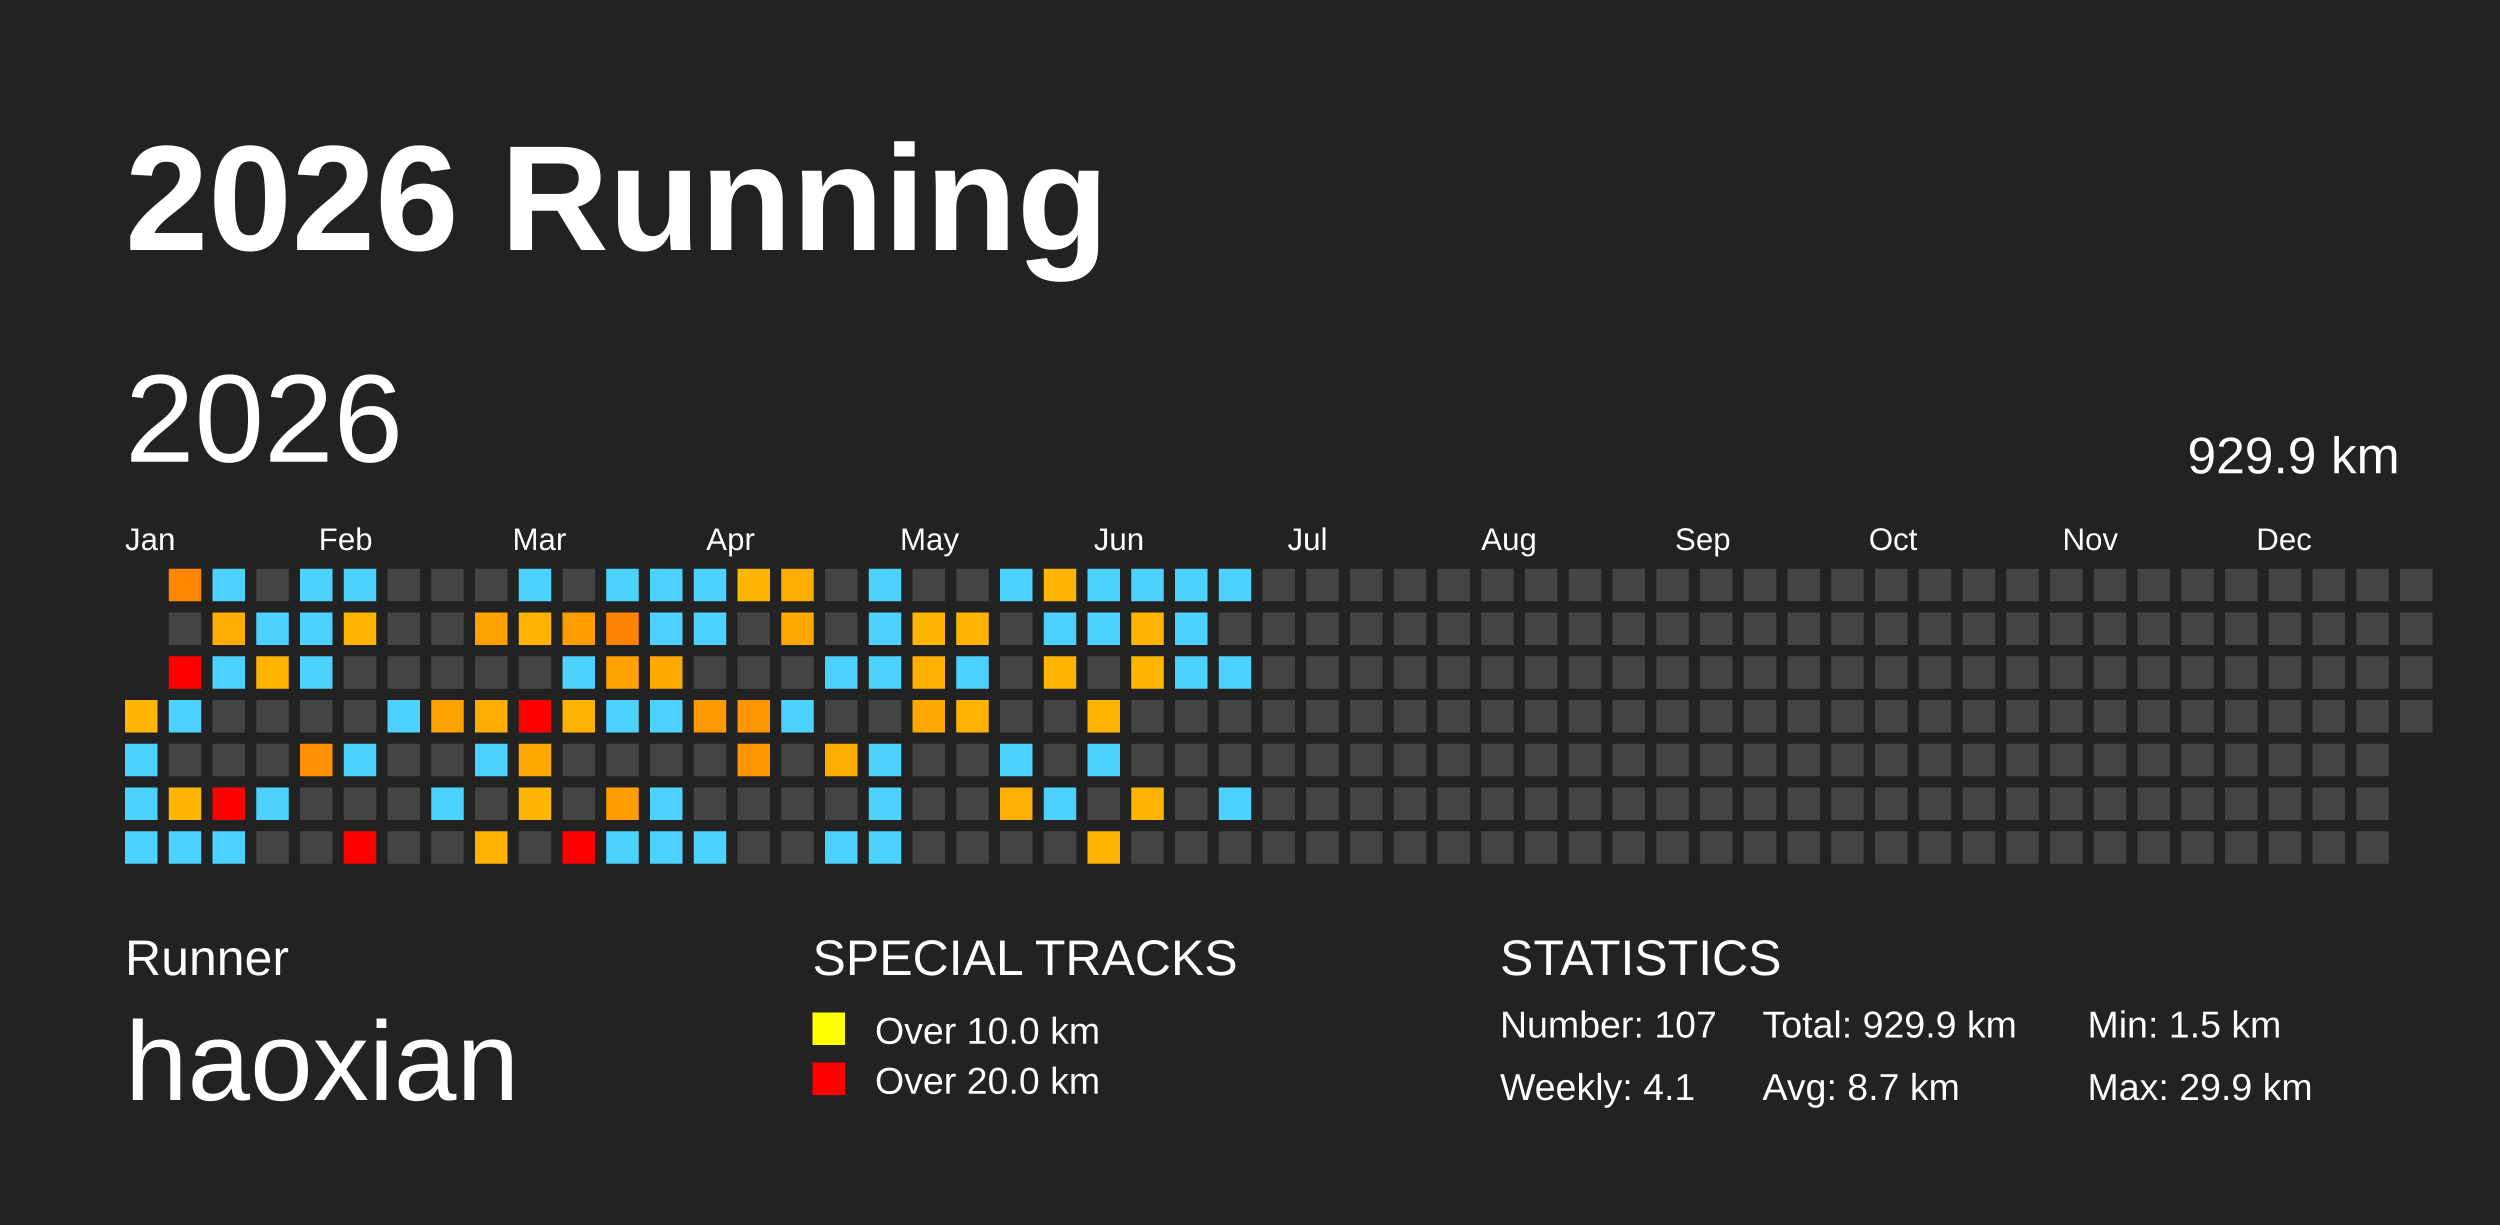
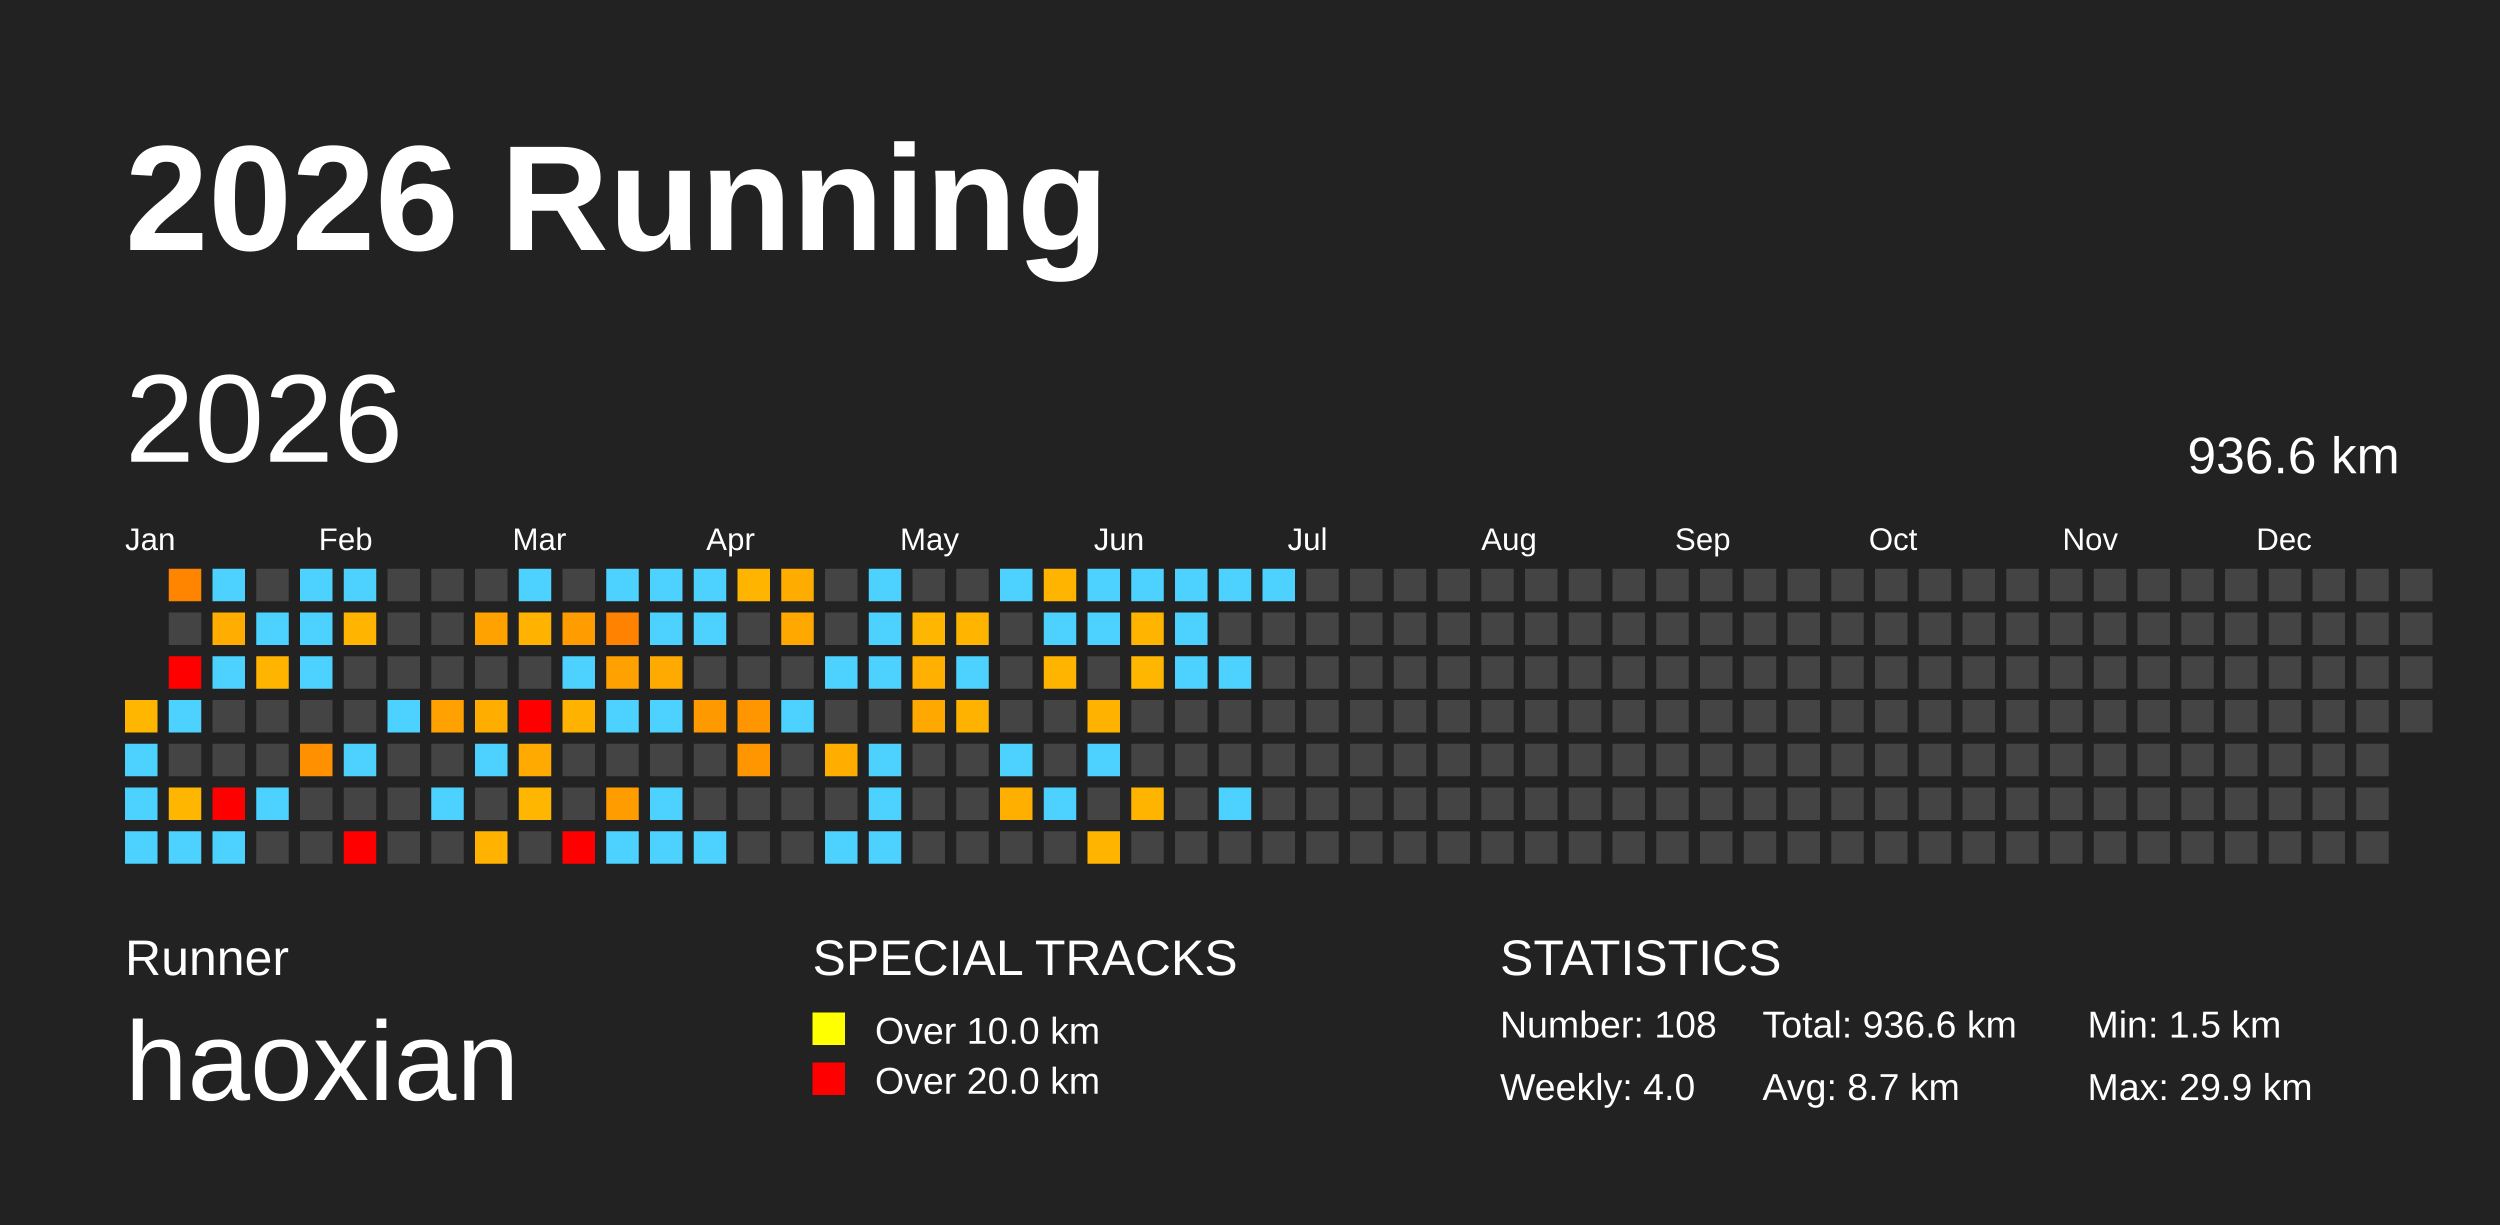
<svg xmlns="http://www.w3.org/2000/svg" baseProfile="full" height="98mm" version="1.1" viewBox="0,0,200,98" width="200mm">
  <defs />
  <rect fill="#222222" height="98" width="200" x="0" y="0" />
  <text fill="#FFFFFF" style="font-size:12px; font-family:Arial; font-weight:bold;" x="10" y="20">2026 Running</text>
  <text fill="#FFFFFF" style="font-size:4px; font-family:Arial" x="10" y="78">Runner</text>
  <text fill="#FFFFFF" style="font-size:9px; font-family:Arial" x="10" y="88">haoxian</text>
  <text fill="#FFFFFF" style="font-size:4px; font-family:Arial" x="65" y="78">SPECIAL TRACKS</text>
  <rect fill="yellow" height="2.6" width="2.6" x="65" y="81" />
  <text fill="#FFFFFF" style="font-size:3px; font-family:Arial" x="70" y="83.5">Over 10.0 km</text>
  <rect fill="red" height="2.6" width="2.6" x="65" y="85" />
  <text fill="#FFFFFF" style="font-size:3px; font-family:Arial" x="70" y="87.5">Over 20.0 km</text>
  <text fill="#FFFFFF" style="font-size:4px; font-family:Arial" x="120" y="78">STATISTICS</text>
-   <text fill="#FFFFFF" style="font-size:3px; font-family:Arial" x="120" y="83">Number: 107</text>
-   <text fill="#FFFFFF" style="font-size:3px; font-family:Arial" x="120" y="88">Weekly: 4.1</text>
-   <text fill="#FFFFFF" style="font-size:3px; font-family:Arial" x="141" y="83">Total: 929.9 km</text>
+   <text fill="#FFFFFF" style="font-size:3px; font-family:Arial" x="120" y="83">Number: 108</text>
+   <text fill="#FFFFFF" style="font-size:3px; font-family:Arial" x="120" y="88">Weekly: 4.0</text>
+   <text fill="#FFFFFF" style="font-size:3px; font-family:Arial" x="141" y="83">Total: 936.6 km</text>
  <text fill="#FFFFFF" style="font-size:3px; font-family:Arial" x="141" y="88">Avg: 8.7 km</text>
  <text fill="#FFFFFF" style="font-size:3px; font-family:Arial" x="167" y="83">Min: 1.5 km</text>
  <text fill="#FFFFFF" style="font-size:3px; font-family:Arial" x="167" y="88">Max: 29.9 km</text>
  <text dominant-baseline="hanging" fill="#FFFFFF" style="font-size:10.0px; font-family:Arial;" x="10" y="30">2026</text>
-   <text dominant-baseline="hanging" fill="#FFFFFF" style="font-size:4.125px; font-family:Arial;" x="175" y="35">929.9 km</text>
+   <text dominant-baseline="hanging" fill="#FFFFFF" style="font-size:4.125px; font-family:Arial;" x="175" y="35">936.6 km</text>
  <text fill="#FFFFFF" style="font-size:2.5px; font-family:Arial" x="10.0" y="44">Jan</text>
  <text fill="#FFFFFF" style="font-size:2.5px; font-family:Arial" x="25.5" y="44">Feb</text>
  <text fill="#FFFFFF" style="font-size:2.5px; font-family:Arial" x="41.0" y="44">Mar</text>
  <text fill="#FFFFFF" style="font-size:2.5px; font-family:Arial" x="56.5" y="44">Apr</text>
  <text fill="#FFFFFF" style="font-size:2.5px; font-family:Arial" x="72.0" y="44">May</text>
  <text fill="#FFFFFF" style="font-size:2.5px; font-family:Arial" x="87.5" y="44">Jun</text>
  <text fill="#FFFFFF" style="font-size:2.5px; font-family:Arial" x="103.0" y="44">Jul</text>
  <text fill="#FFFFFF" style="font-size:2.5px; font-family:Arial" x="118.5" y="44">Aug</text>
  <text fill="#FFFFFF" style="font-size:2.5px; font-family:Arial" x="134.0" y="44">Sep</text>
  <text fill="#FFFFFF" style="font-size:2.5px; font-family:Arial" x="149.5" y="44">Oct</text>
  <text fill="#FFFFFF" style="font-size:2.5px; font-family:Arial" x="165.0" y="44">Nov</text>
  <text fill="#FFFFFF" style="font-size:2.5px; font-family:Arial" x="180.5" y="44">Dec</text>
  <rect fill="#ffb600" height="2.6" width="2.6" x="10.0" y="56.0" />
  <rect fill="#4dd2ff" height="2.6" width="2.6" x="10.0" y="59.5" />
  <rect fill="#4dd2ff" height="2.6" width="2.6" x="10.0" y="63.0" />
  <rect fill="#4dd2ff" height="2.6" width="2.6" x="10.0" y="66.5" />
  <rect fill="#ff8500" height="2.6" width="2.6" x="13.5" y="45.5" />
  <rect fill="#444444" height="2.6" width="2.6" x="13.5" y="49.0" />
  <rect fill="red" height="2.6" width="2.6" x="13.5" y="52.5" />
  <rect fill="#4dd2ff" height="2.6" width="2.6" x="13.5" y="56.0" />
  <rect fill="#444444" height="2.6" width="2.6" x="13.5" y="59.5" />
  <rect fill="#ffb600" height="2.6" width="2.6" x="13.5" y="63.0" />
  <rect fill="#4dd2ff" height="2.6" width="2.6" x="13.5" y="66.5" />
  <rect fill="#4dd2ff" height="2.6" width="2.6" x="17.0" y="45.5" />
  <rect fill="#ffad00" height="2.6" width="2.6" x="17.0" y="49.0" />
  <rect fill="#4dd2ff" height="2.6" width="2.6" x="17.0" y="52.5" />
  <rect fill="#444444" height="2.6" width="2.6" x="17.0" y="56.0" />
  <rect fill="#444444" height="2.6" width="2.6" x="17.0" y="59.5" />
  <rect fill="red" height="2.6" width="2.6" x="17.0" y="63.0" />
  <rect fill="#4dd2ff" height="2.6" width="2.6" x="17.0" y="66.5" />
  <rect fill="#444444" height="2.6" width="2.6" x="20.5" y="45.5" />
  <rect fill="#4dd2ff" height="2.6" width="2.6" x="20.5" y="49.0" />
  <rect fill="#ffb400" height="2.6" width="2.6" x="20.5" y="52.5" />
  <rect fill="#444444" height="2.6" width="2.6" x="20.5" y="56.0" />
  <rect fill="#444444" height="2.6" width="2.6" x="20.5" y="59.5" />
  <rect fill="#4dd2ff" height="2.6" width="2.6" x="20.5" y="63.0" />
  <rect fill="#444444" height="2.6" width="2.6" x="20.5" y="66.5" />
  <rect fill="#4dd2ff" height="2.6" width="2.6" x="24.0" y="45.5" />
  <rect fill="#4dd2ff" height="2.6" width="2.6" x="24.0" y="49.0" />
  <rect fill="#4dd2ff" height="2.6" width="2.6" x="24.0" y="52.5" />
  <rect fill="#444444" height="2.6" width="2.6" x="24.0" y="56.0" />
  <rect fill="#ff9100" height="2.6" width="2.6" x="24.0" y="59.5" />
  <rect fill="#444444" height="2.6" width="2.6" x="24.0" y="63.0" />
  <rect fill="#444444" height="2.6" width="2.6" x="24.0" y="66.5" />
  <rect fill="#4dd2ff" height="2.6" width="2.6" x="27.5" y="45.5" />
  <rect fill="#ffb400" height="2.6" width="2.6" x="27.5" y="49.0" />
  <rect fill="#444444" height="2.6" width="2.6" x="27.5" y="52.5" />
  <rect fill="#444444" height="2.6" width="2.6" x="27.5" y="56.0" />
  <rect fill="#4dd2ff" height="2.6" width="2.6" x="27.5" y="59.5" />
  <rect fill="#444444" height="2.6" width="2.6" x="27.5" y="63.0" />
  <rect fill="red" height="2.6" width="2.6" x="27.5" y="66.5" />
  <rect fill="#444444" height="2.6" width="2.6" x="31.0" y="45.5" />
  <rect fill="#444444" height="2.6" width="2.6" x="31.0" y="49.0" />
  <rect fill="#444444" height="2.6" width="2.6" x="31.0" y="52.5" />
  <rect fill="#4dd2ff" height="2.6" width="2.6" x="31.0" y="56.0" />
  <rect fill="#444444" height="2.6" width="2.6" x="31.0" y="59.5" />
  <rect fill="#444444" height="2.6" width="2.6" x="31.0" y="63.0" />
  <rect fill="#444444" height="2.6" width="2.6" x="31.0" y="66.5" />
  <rect fill="#444444" height="2.6" width="2.6" x="34.5" y="45.5" />
  <rect fill="#444444" height="2.6" width="2.6" x="34.5" y="49.0" />
  <rect fill="#444444" height="2.6" width="2.6" x="34.5" y="52.5" />
  <rect fill="#ffa100" height="2.6" width="2.6" x="34.5" y="56.0" />
  <rect fill="#444444" height="2.6" width="2.6" x="34.5" y="59.5" />
  <rect fill="#4dd2ff" height="2.6" width="2.6" x="34.5" y="63.0" />
  <rect fill="#444444" height="2.6" width="2.6" x="34.5" y="66.5" />
  <rect fill="#444444" height="2.6" width="2.6" x="38.0" y="45.5" />
  <rect fill="#ffa200" height="2.6" width="2.6" x="38.0" y="49.0" />
  <rect fill="#444444" height="2.6" width="2.6" x="38.0" y="52.5" />
  <rect fill="#ffae00" height="2.6" width="2.6" x="38.0" y="56.0" />
  <rect fill="#4dd2ff" height="2.6" width="2.6" x="38.0" y="59.5" />
  <rect fill="#444444" height="2.6" width="2.6" x="38.0" y="63.0" />
  <rect fill="#ffb200" height="2.6" width="2.6" x="38.0" y="66.5" />
  <rect fill="#4dd2ff" height="2.6" width="2.6" x="41.5" y="45.5" />
  <rect fill="#ffb300" height="2.6" width="2.6" x="41.5" y="49.0" />
  <rect fill="#444444" height="2.6" width="2.6" x="41.5" y="52.5" />
  <rect fill="red" height="2.6" width="2.6" x="41.5" y="56.0" />
  <rect fill="#ffaa00" height="2.6" width="2.6" x="41.5" y="59.5" />
  <rect fill="#ffb600" height="2.6" width="2.6" x="41.5" y="63.0" />
  <rect fill="#444444" height="2.6" width="2.6" x="41.5" y="66.5" />
  <rect fill="#444444" height="2.6" width="2.6" x="45.0" y="45.5" />
  <rect fill="#ff9d00" height="2.6" width="2.6" x="45.0" y="49.0" />
  <rect fill="#4dd2ff" height="2.6" width="2.6" x="45.0" y="52.5" />
  <rect fill="#ffb200" height="2.6" width="2.6" x="45.0" y="56.0" />
  <rect fill="#444444" height="2.6" width="2.6" x="45.0" y="59.5" />
  <rect fill="#444444" height="2.6" width="2.6" x="45.0" y="63.0" />
  <rect fill="red" height="2.6" width="2.6" x="45.0" y="66.5" />
  <rect fill="#4dd2ff" height="2.6" width="2.6" x="48.5" y="45.5" />
  <rect fill="#ff8300" height="2.6" width="2.6" x="48.5" y="49.0" />
  <rect fill="#ffa100" height="2.6" width="2.6" x="48.5" y="52.5" />
  <rect fill="#4dd2ff" height="2.6" width="2.6" x="48.5" y="56.0" />
  <rect fill="#444444" height="2.6" width="2.6" x="48.5" y="59.5" />
  <rect fill="#ff9d00" height="2.6" width="2.6" x="48.5" y="63.0" />
  <rect fill="#4dd2ff" height="2.6" width="2.6" x="48.5" y="66.5" />
  <rect fill="#4dd2ff" height="2.6" width="2.6" x="52.0" y="45.5" />
  <rect fill="#4dd2ff" height="2.6" width="2.6" x="52.0" y="49.0" />
  <rect fill="#ffaa00" height="2.6" width="2.6" x="52.0" y="52.5" />
  <rect fill="#4dd2ff" height="2.6" width="2.6" x="52.0" y="56.0" />
  <rect fill="#444444" height="2.6" width="2.6" x="52.0" y="59.5" />
  <rect fill="#4dd2ff" height="2.6" width="2.6" x="52.0" y="63.0" />
  <rect fill="#4dd2ff" height="2.6" width="2.6" x="52.0" y="66.5" />
  <rect fill="#4dd2ff" height="2.6" width="2.6" x="55.5" y="45.5" />
  <rect fill="#4dd2ff" height="2.6" width="2.6" x="55.5" y="49.0" />
  <rect fill="#444444" height="2.6" width="2.6" x="55.5" y="52.5" />
  <rect fill="#ff9900" height="2.6" width="2.6" x="55.5" y="56.0" />
  <rect fill="#444444" height="2.6" width="2.6" x="55.5" y="59.5" />
  <rect fill="#444444" height="2.6" width="2.6" x="55.5" y="63.0" />
  <rect fill="#4dd2ff" height="2.6" width="2.6" x="55.5" y="66.5" />
  <rect fill="#ffb400" height="2.6" width="2.6" x="59.0" y="45.5" />
  <rect fill="#444444" height="2.6" width="2.6" x="59.0" y="49.0" />
  <rect fill="#444444" height="2.6" width="2.6" x="59.0" y="52.5" />
  <rect fill="#ff9600" height="2.6" width="2.6" x="59.0" y="56.0" />
  <rect fill="#ff9600" height="2.6" width="2.6" x="59.0" y="59.5" />
  <rect fill="#444444" height="2.6" width="2.6" x="59.0" y="63.0" />
  <rect fill="#444444" height="2.6" width="2.6" x="59.0" y="66.5" />
  <rect fill="#ffac00" height="2.6" width="2.6" x="62.5" y="45.5" />
  <rect fill="#ffa900" height="2.6" width="2.6" x="62.5" y="49.0" />
  <rect fill="#444444" height="2.6" width="2.6" x="62.5" y="52.5" />
  <rect fill="#4dd2ff" height="2.6" width="2.6" x="62.5" y="56.0" />
  <rect fill="#444444" height="2.6" width="2.6" x="62.5" y="59.5" />
  <rect fill="#444444" height="2.6" width="2.6" x="62.5" y="63.0" />
  <rect fill="#444444" height="2.6" width="2.6" x="62.5" y="66.5" />
  <rect fill="#444444" height="2.6" width="2.6" x="66.0" y="45.5" />
  <rect fill="#444444" height="2.6" width="2.6" x="66.0" y="49.0" />
  <rect fill="#4dd2ff" height="2.6" width="2.6" x="66.0" y="52.5" />
  <rect fill="#444444" height="2.6" width="2.6" x="66.0" y="56.0" />
  <rect fill="#ffae00" height="2.6" width="2.6" x="66.0" y="59.5" />
  <rect fill="#444444" height="2.6" width="2.6" x="66.0" y="63.0" />
  <rect fill="#4dd2ff" height="2.6" width="2.6" x="66.0" y="66.5" />
  <rect fill="#4dd2ff" height="2.6" width="2.6" x="69.5" y="45.5" />
  <rect fill="#4dd2ff" height="2.6" width="2.6" x="69.5" y="49.0" />
  <rect fill="#4dd2ff" height="2.6" width="2.6" x="69.5" y="52.5" />
  <rect fill="#444444" height="2.6" width="2.6" x="69.5" y="56.0" />
  <rect fill="#4dd2ff" height="2.6" width="2.6" x="69.5" y="59.5" />
  <rect fill="#4dd2ff" height="2.6" width="2.6" x="69.5" y="63.0" />
  <rect fill="#4dd2ff" height="2.6" width="2.6" x="69.5" y="66.5" />
  <rect fill="#444444" height="2.6" width="2.6" x="73.0" y="45.5" />
  <rect fill="#ffb600" height="2.6" width="2.6" x="73.0" y="49.0" />
  <rect fill="#ffb000" height="2.6" width="2.6" x="73.0" y="52.5" />
  <rect fill="#ffa900" height="2.6" width="2.6" x="73.0" y="56.0" />
  <rect fill="#444444" height="2.6" width="2.6" x="73.0" y="59.5" />
  <rect fill="#444444" height="2.6" width="2.6" x="73.0" y="63.0" />
  <rect fill="#444444" height="2.6" width="2.6" x="73.0" y="66.5" />
  <rect fill="#444444" height="2.6" width="2.6" x="76.5" y="45.5" />
  <rect fill="#ffb400" height="2.6" width="2.6" x="76.5" y="49.0" />
  <rect fill="#4dd2ff" height="2.6" width="2.6" x="76.5" y="52.5" />
  <rect fill="#ffb200" height="2.6" width="2.6" x="76.5" y="56.0" />
  <rect fill="#444444" height="2.6" width="2.6" x="76.5" y="59.5" />
  <rect fill="#444444" height="2.6" width="2.6" x="76.5" y="63.0" />
  <rect fill="#444444" height="2.6" width="2.6" x="76.5" y="66.5" />
  <rect fill="#4dd2ff" height="2.6" width="2.6" x="80.0" y="45.5" />
  <rect fill="#444444" height="2.6" width="2.6" x="80.0" y="49.0" />
  <rect fill="#444444" height="2.6" width="2.6" x="80.0" y="52.5" />
  <rect fill="#444444" height="2.6" width="2.6" x="80.0" y="56.0" />
  <rect fill="#4dd2ff" height="2.6" width="2.6" x="80.0" y="59.5" />
  <rect fill="#ffaf00" height="2.6" width="2.6" x="80.0" y="63.0" />
  <rect fill="#444444" height="2.6" width="2.6" x="80.0" y="66.5" />
  <rect fill="#ffb400" height="2.6" width="2.6" x="83.5" y="45.5" />
  <rect fill="#4dd2ff" height="2.6" width="2.6" x="83.5" y="49.0" />
  <rect fill="#ffb400" height="2.6" width="2.6" x="83.5" y="52.5" />
  <rect fill="#444444" height="2.6" width="2.6" x="83.5" y="56.0" />
  <rect fill="#444444" height="2.6" width="2.6" x="83.5" y="59.5" />
  <rect fill="#4dd2ff" height="2.6" width="2.6" x="83.5" y="63.0" />
  <rect fill="#444444" height="2.6" width="2.6" x="83.5" y="66.5" />
  <rect fill="#4dd2ff" height="2.6" width="2.6" x="87.0" y="45.5" />
  <rect fill="#4dd2ff" height="2.6" width="2.6" x="87.0" y="49.0" />
  <rect fill="#444444" height="2.6" width="2.6" x="87.0" y="52.5" />
  <rect fill="#ffb300" height="2.6" width="2.6" x="87.0" y="56.0" />
  <rect fill="#4dd2ff" height="2.6" width="2.6" x="87.0" y="59.5" />
  <rect fill="#444444" height="2.6" width="2.6" x="87.0" y="63.0" />
  <rect fill="#ffb500" height="2.6" width="2.6" x="87.0" y="66.5" />
  <rect fill="#4dd2ff" height="2.6" width="2.6" x="90.5" y="45.5" />
  <rect fill="#ffb400" height="2.6" width="2.6" x="90.5" y="49.0" />
  <rect fill="#ffb600" height="2.6" width="2.6" x="90.5" y="52.5" />
  <rect fill="#444444" height="2.6" width="2.6" x="90.5" y="56.0" />
  <rect fill="#444444" height="2.6" width="2.6" x="90.5" y="59.5" />
  <rect fill="#ffb400" height="2.6" width="2.6" x="90.5" y="63.0" />
  <rect fill="#444444" height="2.6" width="2.6" x="90.5" y="66.5" />
  <rect fill="#4dd2ff" height="2.6" width="2.6" x="94.0" y="45.5" />
  <rect fill="#4dd2ff" height="2.6" width="2.6" x="94.0" y="49.0" />
  <rect fill="#4dd2ff" height="2.6" width="2.6" x="94.0" y="52.5" />
  <rect fill="#444444" height="2.6" width="2.6" x="94.0" y="56.0" />
  <rect fill="#444444" height="2.6" width="2.6" x="94.0" y="59.5" />
  <rect fill="#444444" height="2.6" width="2.6" x="94.0" y="63.0" />
  <rect fill="#444444" height="2.6" width="2.6" x="94.0" y="66.5" />
  <rect fill="#4dd2ff" height="2.6" width="2.6" x="97.5" y="45.5" />
  <rect fill="#444444" height="2.6" width="2.6" x="97.5" y="49.0" />
  <rect fill="#4dd2ff" height="2.6" width="2.6" x="97.5" y="52.5" />
  <rect fill="#444444" height="2.6" width="2.6" x="97.5" y="56.0" />
  <rect fill="#444444" height="2.6" width="2.6" x="97.5" y="59.5" />
  <rect fill="#4dd2ff" height="2.6" width="2.6" x="97.5" y="63.0" />
  <rect fill="#444444" height="2.6" width="2.6" x="97.5" y="66.5" />
-   <rect fill="#444444" height="2.6" width="2.6" x="101.0" y="45.5" />
+   <rect fill="#4dd2ff" height="2.6" width="2.6" x="101.0" y="45.5" />
  <rect fill="#444444" height="2.6" width="2.6" x="101.0" y="49.0" />
  <rect fill="#444444" height="2.6" width="2.6" x="101.0" y="52.5" />
  <rect fill="#444444" height="2.6" width="2.6" x="101.0" y="56.0" />
  <rect fill="#444444" height="2.6" width="2.6" x="101.0" y="59.5" />
  <rect fill="#444444" height="2.6" width="2.6" x="101.0" y="63.0" />
  <rect fill="#444444" height="2.6" width="2.6" x="101.0" y="66.5" />
  <rect fill="#444444" height="2.6" width="2.6" x="104.5" y="45.5" />
  <rect fill="#444444" height="2.6" width="2.6" x="104.5" y="49.0" />
  <rect fill="#444444" height="2.6" width="2.6" x="104.5" y="52.5" />
  <rect fill="#444444" height="2.6" width="2.6" x="104.5" y="56.0" />
  <rect fill="#444444" height="2.6" width="2.6" x="104.5" y="59.5" />
  <rect fill="#444444" height="2.6" width="2.6" x="104.5" y="63.0" />
  <rect fill="#444444" height="2.6" width="2.6" x="104.5" y="66.5" />
  <rect fill="#444444" height="2.6" width="2.6" x="108.0" y="45.5" />
  <rect fill="#444444" height="2.6" width="2.6" x="108.0" y="49.0" />
  <rect fill="#444444" height="2.6" width="2.6" x="108.0" y="52.5" />
  <rect fill="#444444" height="2.6" width="2.6" x="108.0" y="56.0" />
  <rect fill="#444444" height="2.6" width="2.6" x="108.0" y="59.5" />
  <rect fill="#444444" height="2.6" width="2.6" x="108.0" y="63.0" />
  <rect fill="#444444" height="2.6" width="2.6" x="108.0" y="66.5" />
  <rect fill="#444444" height="2.6" width="2.6" x="111.5" y="45.5" />
  <rect fill="#444444" height="2.6" width="2.6" x="111.5" y="49.0" />
  <rect fill="#444444" height="2.6" width="2.6" x="111.5" y="52.5" />
  <rect fill="#444444" height="2.6" width="2.6" x="111.5" y="56.0" />
  <rect fill="#444444" height="2.6" width="2.6" x="111.5" y="59.5" />
  <rect fill="#444444" height="2.6" width="2.6" x="111.5" y="63.0" />
  <rect fill="#444444" height="2.6" width="2.6" x="111.5" y="66.5" />
  <rect fill="#444444" height="2.6" width="2.6" x="115.0" y="45.5" />
  <rect fill="#444444" height="2.6" width="2.6" x="115.0" y="49.0" />
  <rect fill="#444444" height="2.6" width="2.6" x="115.0" y="52.5" />
  <rect fill="#444444" height="2.6" width="2.6" x="115.0" y="56.0" />
  <rect fill="#444444" height="2.6" width="2.6" x="115.0" y="59.5" />
  <rect fill="#444444" height="2.6" width="2.6" x="115.0" y="63.0" />
  <rect fill="#444444" height="2.6" width="2.6" x="115.0" y="66.5" />
  <rect fill="#444444" height="2.6" width="2.6" x="118.5" y="45.5" />
  <rect fill="#444444" height="2.6" width="2.6" x="118.5" y="49.0" />
  <rect fill="#444444" height="2.6" width="2.6" x="118.5" y="52.5" />
  <rect fill="#444444" height="2.6" width="2.6" x="118.5" y="56.0" />
  <rect fill="#444444" height="2.6" width="2.6" x="118.5" y="59.5" />
  <rect fill="#444444" height="2.6" width="2.6" x="118.5" y="63.0" />
  <rect fill="#444444" height="2.6" width="2.6" x="118.5" y="66.5" />
  <rect fill="#444444" height="2.6" width="2.6" x="122.0" y="45.5" />
  <rect fill="#444444" height="2.6" width="2.6" x="122.0" y="49.0" />
  <rect fill="#444444" height="2.6" width="2.6" x="122.0" y="52.5" />
  <rect fill="#444444" height="2.6" width="2.6" x="122.0" y="56.0" />
  <rect fill="#444444" height="2.6" width="2.6" x="122.0" y="59.5" />
  <rect fill="#444444" height="2.6" width="2.6" x="122.0" y="63.0" />
  <rect fill="#444444" height="2.6" width="2.6" x="122.0" y="66.5" />
  <rect fill="#444444" height="2.6" width="2.6" x="125.5" y="45.5" />
  <rect fill="#444444" height="2.6" width="2.6" x="125.5" y="49.0" />
  <rect fill="#444444" height="2.6" width="2.6" x="125.5" y="52.5" />
  <rect fill="#444444" height="2.6" width="2.6" x="125.5" y="56.0" />
  <rect fill="#444444" height="2.6" width="2.6" x="125.5" y="59.5" />
  <rect fill="#444444" height="2.6" width="2.6" x="125.5" y="63.0" />
  <rect fill="#444444" height="2.6" width="2.6" x="125.5" y="66.5" />
  <rect fill="#444444" height="2.6" width="2.6" x="129.0" y="45.5" />
  <rect fill="#444444" height="2.6" width="2.6" x="129.0" y="49.0" />
  <rect fill="#444444" height="2.6" width="2.6" x="129.0" y="52.5" />
  <rect fill="#444444" height="2.6" width="2.6" x="129.0" y="56.0" />
  <rect fill="#444444" height="2.6" width="2.6" x="129.0" y="59.5" />
  <rect fill="#444444" height="2.6" width="2.6" x="129.0" y="63.0" />
  <rect fill="#444444" height="2.6" width="2.6" x="129.0" y="66.5" />
  <rect fill="#444444" height="2.6" width="2.6" x="132.5" y="45.5" />
  <rect fill="#444444" height="2.6" width="2.6" x="132.5" y="49.0" />
  <rect fill="#444444" height="2.6" width="2.6" x="132.5" y="52.5" />
  <rect fill="#444444" height="2.6" width="2.6" x="132.5" y="56.0" />
  <rect fill="#444444" height="2.6" width="2.6" x="132.5" y="59.5" />
  <rect fill="#444444" height="2.6" width="2.6" x="132.5" y="63.0" />
  <rect fill="#444444" height="2.6" width="2.6" x="132.5" y="66.5" />
  <rect fill="#444444" height="2.6" width="2.6" x="136.0" y="45.5" />
  <rect fill="#444444" height="2.6" width="2.6" x="136.0" y="49.0" />
  <rect fill="#444444" height="2.6" width="2.6" x="136.0" y="52.5" />
  <rect fill="#444444" height="2.6" width="2.6" x="136.0" y="56.0" />
  <rect fill="#444444" height="2.6" width="2.6" x="136.0" y="59.5" />
  <rect fill="#444444" height="2.6" width="2.6" x="136.0" y="63.0" />
  <rect fill="#444444" height="2.6" width="2.6" x="136.0" y="66.5" />
  <rect fill="#444444" height="2.6" width="2.6" x="139.5" y="45.5" />
  <rect fill="#444444" height="2.6" width="2.6" x="139.5" y="49.0" />
  <rect fill="#444444" height="2.6" width="2.6" x="139.5" y="52.5" />
  <rect fill="#444444" height="2.6" width="2.6" x="139.5" y="56.0" />
  <rect fill="#444444" height="2.6" width="2.6" x="139.5" y="59.5" />
  <rect fill="#444444" height="2.6" width="2.6" x="139.5" y="63.0" />
  <rect fill="#444444" height="2.6" width="2.6" x="139.5" y="66.5" />
  <rect fill="#444444" height="2.6" width="2.6" x="143.0" y="45.5" />
  <rect fill="#444444" height="2.6" width="2.6" x="143.0" y="49.0" />
  <rect fill="#444444" height="2.6" width="2.6" x="143.0" y="52.5" />
  <rect fill="#444444" height="2.6" width="2.6" x="143.0" y="56.0" />
  <rect fill="#444444" height="2.6" width="2.6" x="143.0" y="59.5" />
  <rect fill="#444444" height="2.6" width="2.6" x="143.0" y="63.0" />
  <rect fill="#444444" height="2.6" width="2.6" x="143.0" y="66.5" />
  <rect fill="#444444" height="2.6" width="2.6" x="146.5" y="45.5" />
  <rect fill="#444444" height="2.6" width="2.6" x="146.5" y="49.0" />
  <rect fill="#444444" height="2.6" width="2.6" x="146.5" y="52.5" />
  <rect fill="#444444" height="2.6" width="2.6" x="146.5" y="56.0" />
  <rect fill="#444444" height="2.6" width="2.6" x="146.5" y="59.5" />
  <rect fill="#444444" height="2.6" width="2.6" x="146.5" y="63.0" />
  <rect fill="#444444" height="2.6" width="2.6" x="146.5" y="66.5" />
  <rect fill="#444444" height="2.6" width="2.6" x="150.0" y="45.5" />
  <rect fill="#444444" height="2.6" width="2.6" x="150.0" y="49.0" />
  <rect fill="#444444" height="2.6" width="2.6" x="150.0" y="52.5" />
  <rect fill="#444444" height="2.6" width="2.6" x="150.0" y="56.0" />
  <rect fill="#444444" height="2.6" width="2.6" x="150.0" y="59.5" />
  <rect fill="#444444" height="2.6" width="2.6" x="150.0" y="63.0" />
  <rect fill="#444444" height="2.6" width="2.6" x="150.0" y="66.5" />
  <rect fill="#444444" height="2.6" width="2.6" x="153.5" y="45.5" />
  <rect fill="#444444" height="2.6" width="2.6" x="153.5" y="49.0" />
  <rect fill="#444444" height="2.6" width="2.6" x="153.5" y="52.5" />
  <rect fill="#444444" height="2.6" width="2.6" x="153.5" y="56.0" />
  <rect fill="#444444" height="2.6" width="2.6" x="153.5" y="59.5" />
  <rect fill="#444444" height="2.6" width="2.6" x="153.5" y="63.0" />
  <rect fill="#444444" height="2.6" width="2.6" x="153.5" y="66.5" />
  <rect fill="#444444" height="2.6" width="2.6" x="157.0" y="45.5" />
  <rect fill="#444444" height="2.6" width="2.6" x="157.0" y="49.0" />
  <rect fill="#444444" height="2.6" width="2.6" x="157.0" y="52.5" />
  <rect fill="#444444" height="2.6" width="2.6" x="157.0" y="56.0" />
  <rect fill="#444444" height="2.6" width="2.6" x="157.0" y="59.5" />
  <rect fill="#444444" height="2.6" width="2.6" x="157.0" y="63.0" />
  <rect fill="#444444" height="2.6" width="2.6" x="157.0" y="66.5" />
  <rect fill="#444444" height="2.6" width="2.6" x="160.5" y="45.5" />
  <rect fill="#444444" height="2.6" width="2.6" x="160.5" y="49.0" />
  <rect fill="#444444" height="2.6" width="2.6" x="160.5" y="52.5" />
  <rect fill="#444444" height="2.6" width="2.6" x="160.5" y="56.0" />
  <rect fill="#444444" height="2.6" width="2.6" x="160.5" y="59.5" />
  <rect fill="#444444" height="2.6" width="2.6" x="160.5" y="63.0" />
  <rect fill="#444444" height="2.6" width="2.6" x="160.5" y="66.5" />
  <rect fill="#444444" height="2.6" width="2.6" x="164.0" y="45.5" />
  <rect fill="#444444" height="2.6" width="2.6" x="164.0" y="49.0" />
  <rect fill="#444444" height="2.6" width="2.6" x="164.0" y="52.5" />
  <rect fill="#444444" height="2.6" width="2.6" x="164.0" y="56.0" />
  <rect fill="#444444" height="2.6" width="2.6" x="164.0" y="59.5" />
  <rect fill="#444444" height="2.6" width="2.6" x="164.0" y="63.0" />
  <rect fill="#444444" height="2.6" width="2.6" x="164.0" y="66.5" />
  <rect fill="#444444" height="2.6" width="2.6" x="167.5" y="45.5" />
  <rect fill="#444444" height="2.6" width="2.6" x="167.5" y="49.0" />
  <rect fill="#444444" height="2.6" width="2.6" x="167.5" y="52.5" />
  <rect fill="#444444" height="2.6" width="2.6" x="167.5" y="56.0" />
  <rect fill="#444444" height="2.6" width="2.6" x="167.5" y="59.5" />
  <rect fill="#444444" height="2.6" width="2.6" x="167.5" y="63.0" />
  <rect fill="#444444" height="2.6" width="2.6" x="167.5" y="66.5" />
  <rect fill="#444444" height="2.6" width="2.6" x="171.0" y="45.5" />
  <rect fill="#444444" height="2.6" width="2.6" x="171.0" y="49.0" />
  <rect fill="#444444" height="2.6" width="2.6" x="171.0" y="52.5" />
  <rect fill="#444444" height="2.6" width="2.6" x="171.0" y="56.0" />
  <rect fill="#444444" height="2.6" width="2.6" x="171.0" y="59.5" />
  <rect fill="#444444" height="2.6" width="2.6" x="171.0" y="63.0" />
  <rect fill="#444444" height="2.6" width="2.6" x="171.0" y="66.5" />
  <rect fill="#444444" height="2.6" width="2.6" x="174.5" y="45.5" />
  <rect fill="#444444" height="2.6" width="2.6" x="174.5" y="49.0" />
  <rect fill="#444444" height="2.6" width="2.6" x="174.5" y="52.5" />
  <rect fill="#444444" height="2.6" width="2.6" x="174.5" y="56.0" />
  <rect fill="#444444" height="2.6" width="2.6" x="174.5" y="59.5" />
  <rect fill="#444444" height="2.6" width="2.6" x="174.5" y="63.0" />
  <rect fill="#444444" height="2.6" width="2.6" x="174.5" y="66.5" />
  <rect fill="#444444" height="2.6" width="2.6" x="178.0" y="45.5" />
  <rect fill="#444444" height="2.6" width="2.6" x="178.0" y="49.0" />
  <rect fill="#444444" height="2.6" width="2.6" x="178.0" y="52.5" />
  <rect fill="#444444" height="2.6" width="2.6" x="178.0" y="56.0" />
  <rect fill="#444444" height="2.6" width="2.6" x="178.0" y="59.5" />
  <rect fill="#444444" height="2.6" width="2.6" x="178.0" y="63.0" />
  <rect fill="#444444" height="2.6" width="2.6" x="178.0" y="66.5" />
  <rect fill="#444444" height="2.6" width="2.6" x="181.5" y="45.5" />
  <rect fill="#444444" height="2.6" width="2.6" x="181.5" y="49.0" />
  <rect fill="#444444" height="2.6" width="2.6" x="181.5" y="52.5" />
  <rect fill="#444444" height="2.6" width="2.6" x="181.5" y="56.0" />
  <rect fill="#444444" height="2.6" width="2.6" x="181.5" y="59.5" />
  <rect fill="#444444" height="2.6" width="2.6" x="181.5" y="63.0" />
  <rect fill="#444444" height="2.6" width="2.6" x="181.5" y="66.5" />
  <rect fill="#444444" height="2.6" width="2.6" x="185.0" y="45.5" />
  <rect fill="#444444" height="2.6" width="2.6" x="185.0" y="49.0" />
  <rect fill="#444444" height="2.6" width="2.6" x="185.0" y="52.5" />
  <rect fill="#444444" height="2.6" width="2.6" x="185.0" y="56.0" />
  <rect fill="#444444" height="2.6" width="2.6" x="185.0" y="59.5" />
  <rect fill="#444444" height="2.6" width="2.6" x="185.0" y="63.0" />
  <rect fill="#444444" height="2.6" width="2.6" x="185.0" y="66.5" />
  <rect fill="#444444" height="2.6" width="2.6" x="188.5" y="45.5" />
  <rect fill="#444444" height="2.6" width="2.6" x="188.5" y="49.0" />
  <rect fill="#444444" height="2.6" width="2.6" x="188.5" y="52.5" />
  <rect fill="#444444" height="2.6" width="2.6" x="188.5" y="56.0" />
  <rect fill="#444444" height="2.6" width="2.6" x="188.5" y="59.5" />
  <rect fill="#444444" height="2.6" width="2.6" x="188.5" y="63.0" />
  <rect fill="#444444" height="2.6" width="2.6" x="188.5" y="66.5" />
  <rect fill="#444444" height="2.6" width="2.6" x="192.0" y="45.5" />
  <rect fill="#444444" height="2.6" width="2.6" x="192.0" y="49.0" />
  <rect fill="#444444" height="2.6" width="2.6" x="192.0" y="52.5" />
  <rect fill="#444444" height="2.6" width="2.6" x="192.0" y="56.0" />
</svg>
